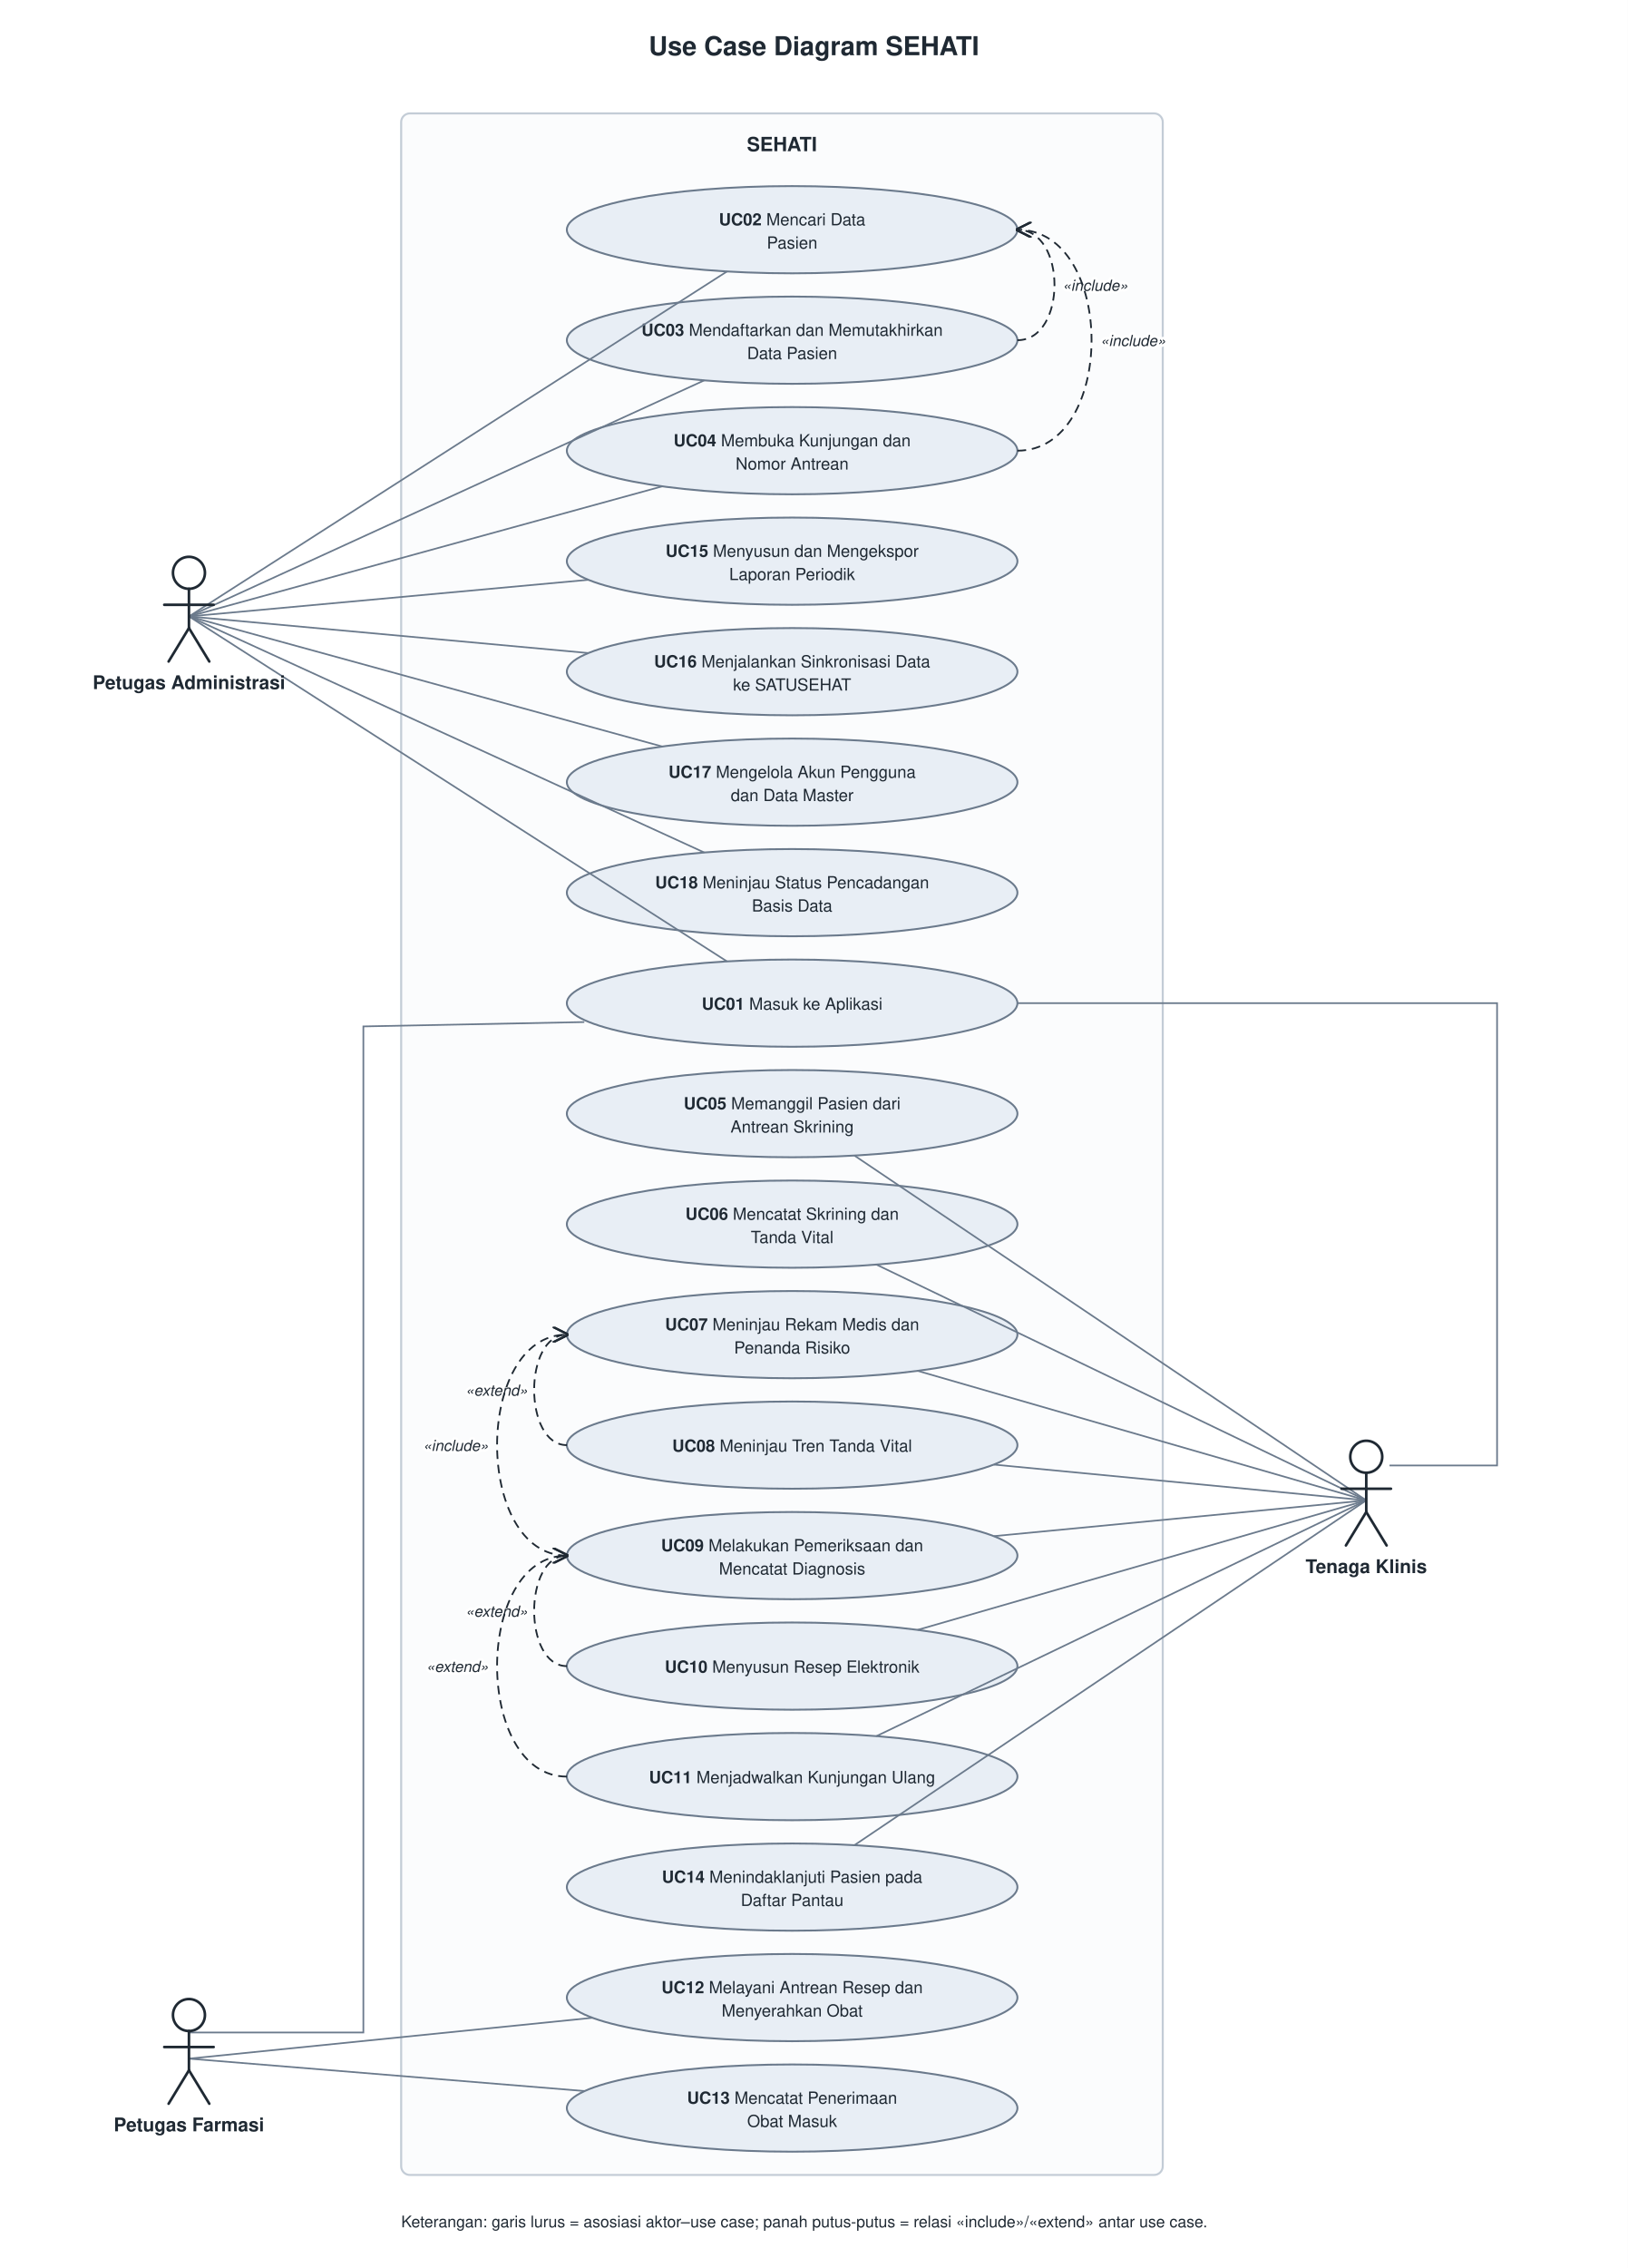
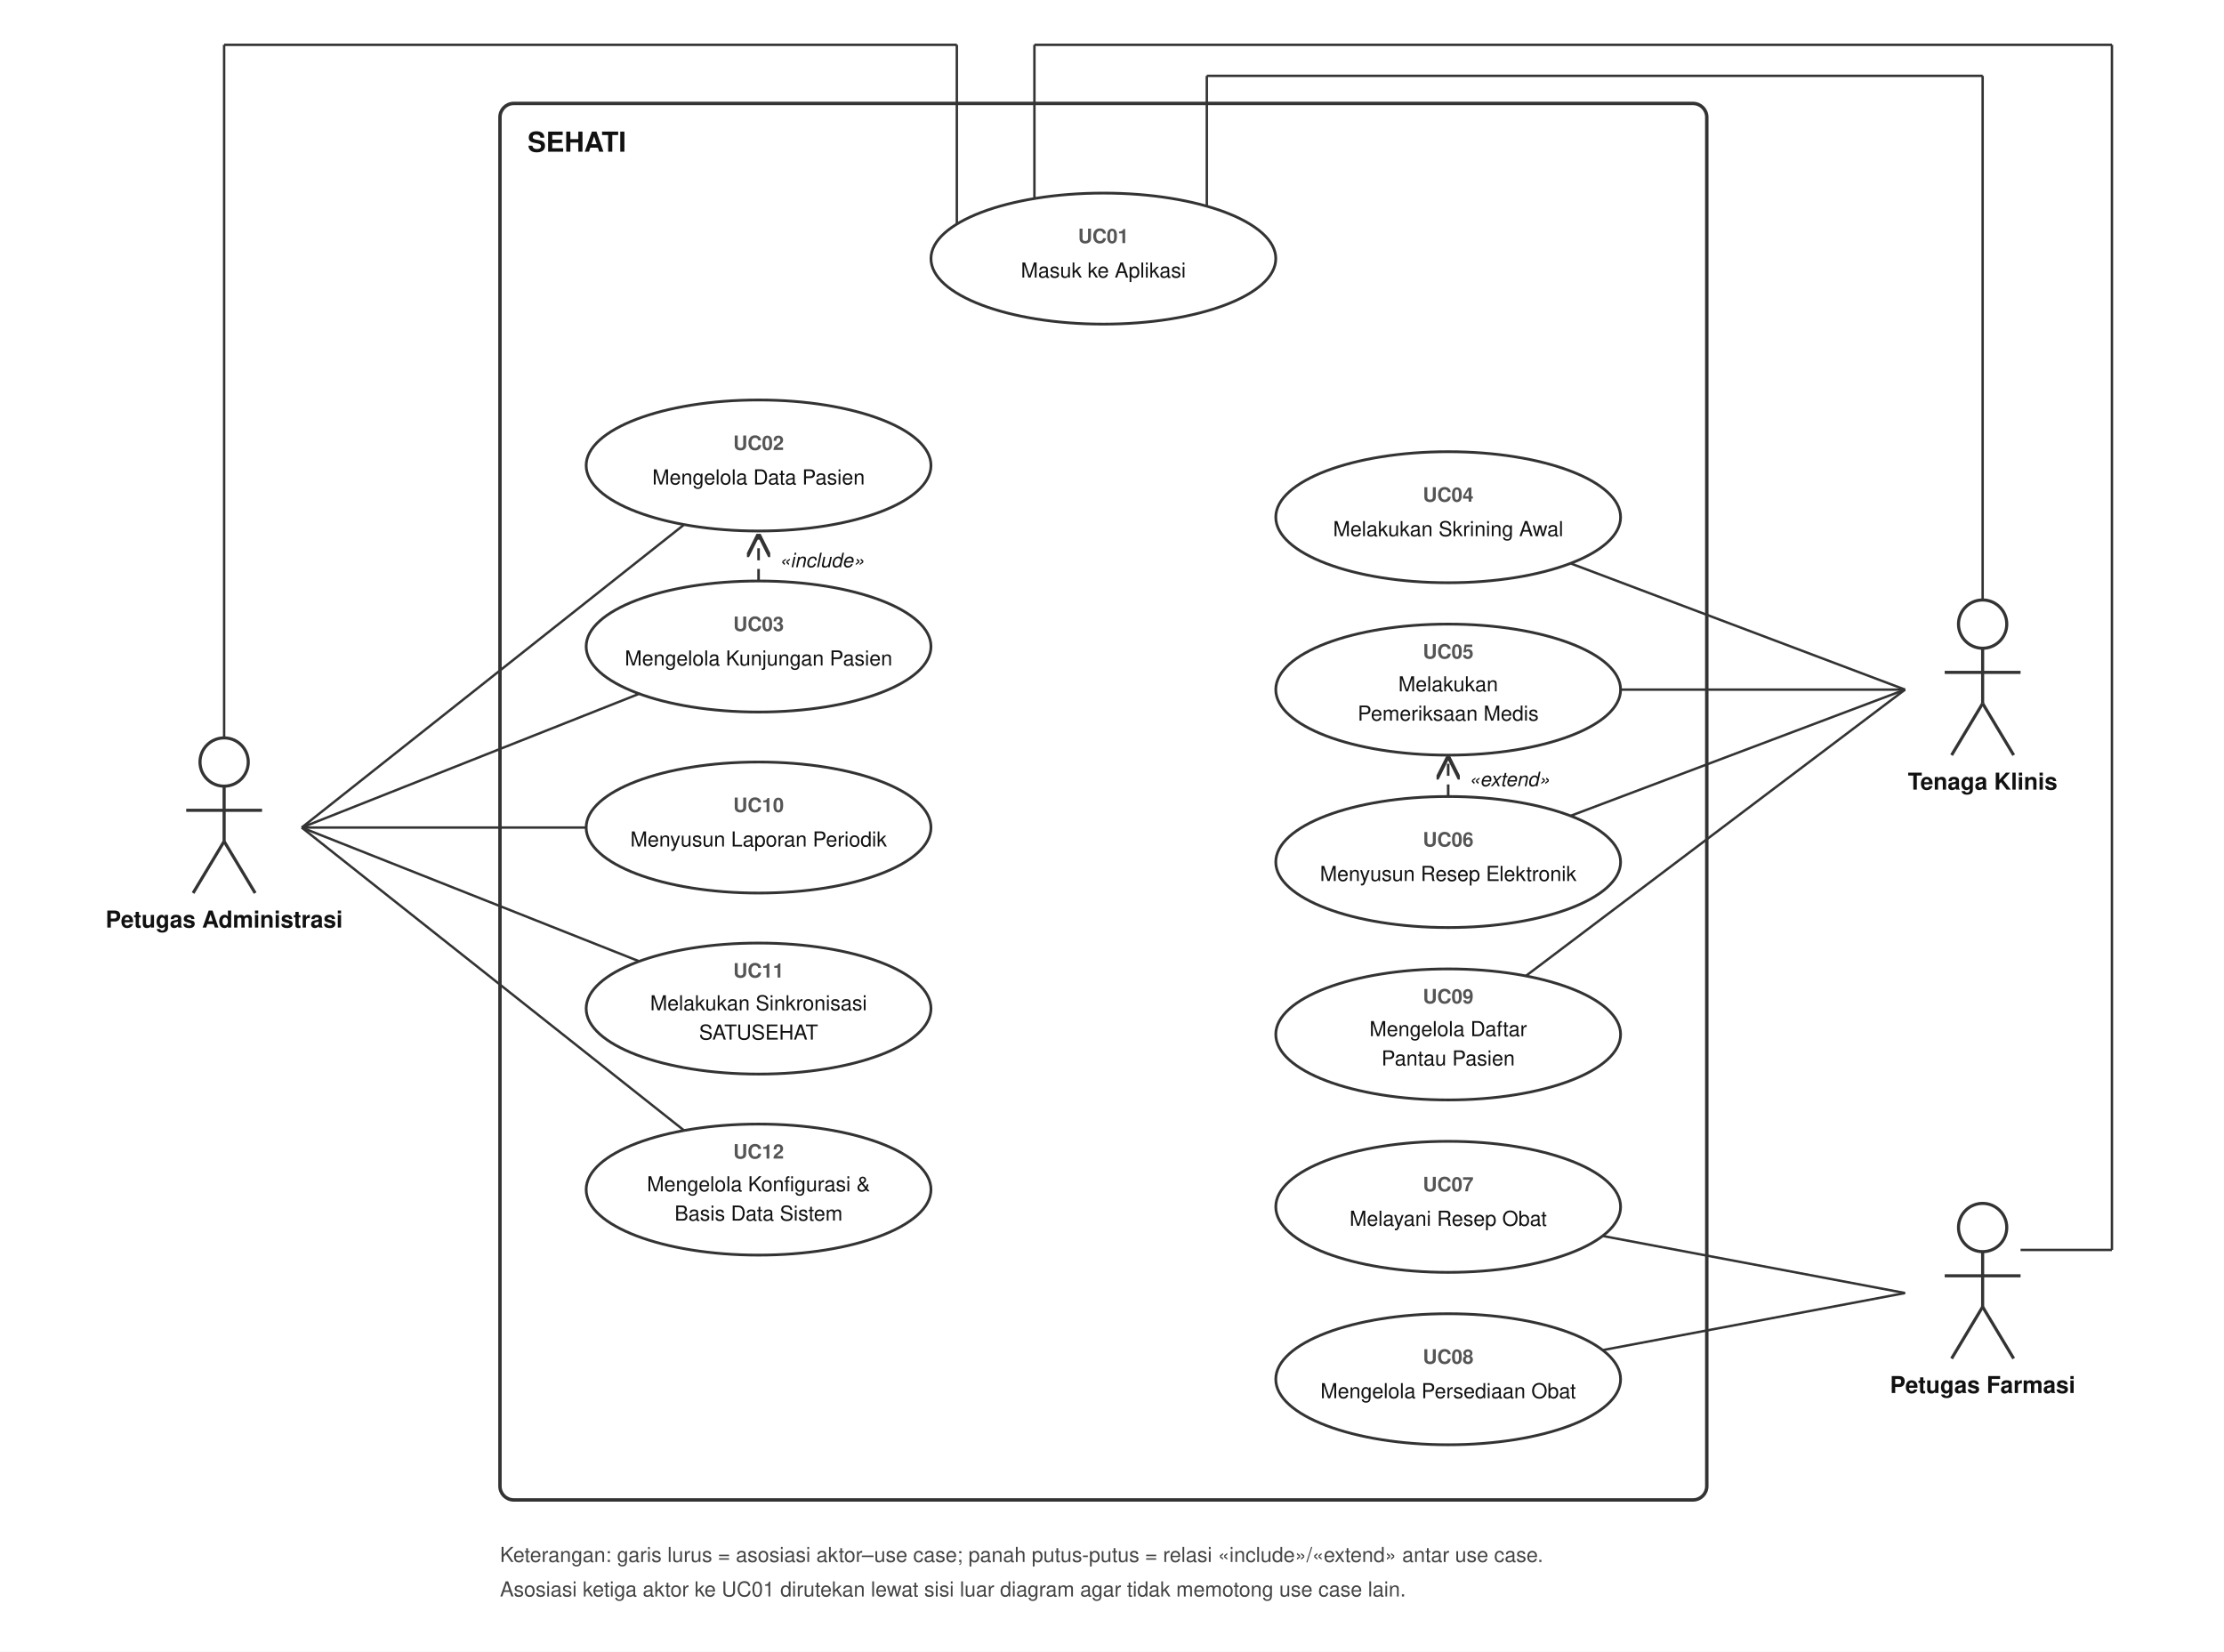
- <svg xmlns="http://www.w3.org/2000/svg" viewBox="0 0 1120 1560" width="1120" height="1560" font-family="Segoe UI, Helvetica, Arial, sans-serif">
+ <svg xmlns="http://www.w3.org/2000/svg" viewBox="0 0 1290 958" width="1290" height="958" font-family="Segoe UI, Helvetica, Arial, sans-serif">
+   <rect width="1290" height="958" fill="#ffffff" />
  <defs>
-     <marker id="ar" viewBox="0 0 10 10" refX="9" refY="5" markerWidth="8" markerHeight="8" orient="auto-start-reverse">
-       <path d="M0,0 L10,5 L0,10 z" fill="#1f2933" />
-     </marker>
-     <marker id="arw" viewBox="0 0 10 10" refX="9" refY="5" markerWidth="9" markerHeight="9" orient="auto-start-reverse">
-       <path d="M0,0 L10,5 L0,10" fill="none" stroke="#1f2933" stroke-width="1.4" />
+     <marker id="ar" viewBox="0 0 10 10" refX="9" refY="5" markerWidth="9" markerHeight="9" orient="auto-start-reverse">
+       <path d="M0,0 L10,5 L0,10" fill="none" stroke="#333" stroke-width="1.6" />
    </marker>
  </defs>
-   <rect x="0" y="0" width="1120" height="1560" fill="#ffffff" />
-   <text x="560.0" y="38" text-anchor="middle" font-size="18" font-weight="700" fill="#1f2933">Use Case Diagram SEHATI</text>
-   <rect x="276" y="78" width="524" height="1418" rx="6" fill="#fbfcfd" stroke="#c3ccd6" stroke-width="1.4" />
-   <text x="538.0" y="104" text-anchor="middle" font-size="13.5" font-weight="700" fill="#1f2933">SEHATI</text>
-   <ellipse cx="545" cy="158" rx="155" ry="30" fill="#e8eef5" stroke="#6b7a8c" stroke-width="1.3" />
-   <text x="545" y="155" text-anchor="middle" font-size="11.5" fill="#1f2933">
-     <tspan font-weight="700">UC02</tspan> Mencari Data</text>
-   <text x="545" y="171" text-anchor="middle" font-size="11.5" fill="#1f2933">Pasien</text>
-   <ellipse cx="545" cy="234" rx="155" ry="30" fill="#e8eef5" stroke="#6b7a8c" stroke-width="1.3" />
-   <text x="545" y="231" text-anchor="middle" font-size="11.5" fill="#1f2933">
-     <tspan font-weight="700">UC03</tspan> Mendaftarkan dan Memutakhirkan</text>
-   <text x="545" y="247" text-anchor="middle" font-size="11.5" fill="#1f2933">Data Pasien</text>
-   <ellipse cx="545" cy="310" rx="155" ry="30" fill="#e8eef5" stroke="#6b7a8c" stroke-width="1.3" />
-   <text x="545" y="307" text-anchor="middle" font-size="11.5" fill="#1f2933">
-     <tspan font-weight="700">UC04</tspan> Membuka Kunjungan dan</text>
-   <text x="545" y="323" text-anchor="middle" font-size="11.5" fill="#1f2933">Nomor Antrean</text>
-   <ellipse cx="545" cy="386" rx="155" ry="30" fill="#e8eef5" stroke="#6b7a8c" stroke-width="1.3" />
-   <text x="545" y="383" text-anchor="middle" font-size="11.5" fill="#1f2933">
-     <tspan font-weight="700">UC15</tspan> Menyusun dan Mengekspor</text>
-   <text x="545" y="399" text-anchor="middle" font-size="11.5" fill="#1f2933">Laporan Periodik</text>
-   <ellipse cx="545" cy="462" rx="155" ry="30" fill="#e8eef5" stroke="#6b7a8c" stroke-width="1.3" />
-   <text x="545" y="459" text-anchor="middle" font-size="11.5" fill="#1f2933">
-     <tspan font-weight="700">UC16</tspan> Menjalankan Sinkronisasi Data</text>
-   <text x="545" y="475" text-anchor="middle" font-size="11.5" fill="#1f2933">ke SATUSEHAT</text>
-   <ellipse cx="545" cy="538" rx="155" ry="30" fill="#e8eef5" stroke="#6b7a8c" stroke-width="1.3" />
-   <text x="545" y="535" text-anchor="middle" font-size="11.5" fill="#1f2933">
-     <tspan font-weight="700">UC17</tspan> Mengelola Akun Pengguna</text>
-   <text x="545" y="551" text-anchor="middle" font-size="11.5" fill="#1f2933">dan Data Master</text>
-   <ellipse cx="545" cy="614" rx="155" ry="30" fill="#e8eef5" stroke="#6b7a8c" stroke-width="1.3" />
-   <text x="545" y="611" text-anchor="middle" font-size="11.5" fill="#1f2933">
-     <tspan font-weight="700">UC18</tspan> Meninjau Status Pencadangan</text>
-   <text x="545" y="627" text-anchor="middle" font-size="11.5" fill="#1f2933">Basis Data</text>
-   <ellipse cx="545" cy="690" rx="155" ry="30" fill="#e8eef5" stroke="#6b7a8c" stroke-width="1.3" />
-   <text x="545" y="694.5" text-anchor="middle" font-size="11.5" fill="#1f2933">
-     <tspan font-weight="700">UC01</tspan> Masuk ke Aplikasi</text>
-   <ellipse cx="545" cy="766" rx="155" ry="30" fill="#e8eef5" stroke="#6b7a8c" stroke-width="1.3" />
-   <text x="545" y="763" text-anchor="middle" font-size="11.5" fill="#1f2933">
-     <tspan font-weight="700">UC05</tspan> Memanggil Pasien dari</text>
-   <text x="545" y="779" text-anchor="middle" font-size="11.5" fill="#1f2933">Antrean Skrining</text>
-   <ellipse cx="545" cy="842" rx="155" ry="30" fill="#e8eef5" stroke="#6b7a8c" stroke-width="1.3" />
-   <text x="545" y="839" text-anchor="middle" font-size="11.5" fill="#1f2933">
-     <tspan font-weight="700">UC06</tspan> Mencatat Skrining dan</text>
-   <text x="545" y="855" text-anchor="middle" font-size="11.5" fill="#1f2933">Tanda Vital</text>
-   <ellipse cx="545" cy="918" rx="155" ry="30" fill="#e8eef5" stroke="#6b7a8c" stroke-width="1.3" />
-   <text x="545" y="915" text-anchor="middle" font-size="11.5" fill="#1f2933">
-     <tspan font-weight="700">UC07</tspan> Meninjau Rekam Medis dan</text>
-   <text x="545" y="931" text-anchor="middle" font-size="11.5" fill="#1f2933">Penanda Risiko</text>
-   <ellipse cx="545" cy="994" rx="155" ry="30" fill="#e8eef5" stroke="#6b7a8c" stroke-width="1.3" />
-   <text x="545" y="998.5" text-anchor="middle" font-size="11.5" fill="#1f2933">
-     <tspan font-weight="700">UC08</tspan> Meninjau Tren Tanda Vital</text>
-   <ellipse cx="545" cy="1070" rx="155" ry="30" fill="#e8eef5" stroke="#6b7a8c" stroke-width="1.3" />
-   <text x="545" y="1067" text-anchor="middle" font-size="11.5" fill="#1f2933">
-     <tspan font-weight="700">UC09</tspan> Melakukan Pemeriksaan dan</text>
-   <text x="545" y="1083" text-anchor="middle" font-size="11.5" fill="#1f2933">Mencatat Diagnosis</text>
-   <ellipse cx="545" cy="1146" rx="155" ry="30" fill="#e8eef5" stroke="#6b7a8c" stroke-width="1.3" />
-   <text x="545" y="1150.5" text-anchor="middle" font-size="11.5" fill="#1f2933">
-     <tspan font-weight="700">UC10</tspan> Menyusun Resep Elektronik</text>
-   <ellipse cx="545" cy="1222" rx="155" ry="30" fill="#e8eef5" stroke="#6b7a8c" stroke-width="1.3" />
-   <text x="545" y="1226.5" text-anchor="middle" font-size="11.5" fill="#1f2933">
-     <tspan font-weight="700">UC11</tspan> Menjadwalkan Kunjungan Ulang</text>
-   <ellipse cx="545" cy="1298" rx="155" ry="30" fill="#e8eef5" stroke="#6b7a8c" stroke-width="1.3" />
-   <text x="545" y="1295" text-anchor="middle" font-size="11.5" fill="#1f2933">
-     <tspan font-weight="700">UC14</tspan> Menindaklanjuti Pasien pada</text>
-   <text x="545" y="1311" text-anchor="middle" font-size="11.5" fill="#1f2933">Daftar Pantau</text>
-   <ellipse cx="545" cy="1374" rx="155" ry="30" fill="#e8eef5" stroke="#6b7a8c" stroke-width="1.3" />
-   <text x="545" y="1371" text-anchor="middle" font-size="11.5" fill="#1f2933">
-     <tspan font-weight="700">UC12</tspan> Melayani Antrean Resep dan</text>
-   <text x="545" y="1387" text-anchor="middle" font-size="11.5" fill="#1f2933">Menyerahkan Obat</text>
-   <ellipse cx="545" cy="1450" rx="155" ry="30" fill="#e8eef5" stroke="#6b7a8c" stroke-width="1.3" />
-   <text x="545" y="1447" text-anchor="middle" font-size="11.5" fill="#1f2933">
-     <tspan font-weight="700">UC13</tspan> Mencatat Penerimaan</text>
-   <text x="545" y="1463" text-anchor="middle" font-size="11.5" fill="#1f2933">Obat Masuk</text>
-   <line x1="130.0" y1="424.0" x2="500.2" y2="186.7" stroke="#6b7a8c" stroke-width="1.15" />
-   <line x1="130.0" y1="424.0" x2="484.6" y2="261.6" stroke="#6b7a8c" stroke-width="1.15" />
-   <line x1="130.0" y1="424.0" x2="455.7" y2="334.5" stroke="#6b7a8c" stroke-width="1.15" />
-   <line x1="130.0" y1="424.0" x2="404.9" y2="398.8" stroke="#6b7a8c" stroke-width="1.15" />
-   <line x1="130.0" y1="424.0" x2="404.9" y2="449.2" stroke="#6b7a8c" stroke-width="1.15" />
-   <line x1="130.0" y1="424.0" x2="455.7" y2="513.5" stroke="#6b7a8c" stroke-width="1.15" />
-   <line x1="130.0" y1="424.0" x2="484.6" y2="586.4" stroke="#6b7a8c" stroke-width="1.15" />
-   <line x1="130.0" y1="424.0" x2="500.2" y2="661.3" stroke="#6b7a8c" stroke-width="1.15" />
-   <line x1="940.0" y1="1032.0" x2="587.8" y2="794.8" stroke="#6b7a8c" stroke-width="1.15" />
-   <line x1="940.0" y1="1032.0" x2="602.9" y2="869.8" stroke="#6b7a8c" stroke-width="1.15" />
-   <line x1="940.0" y1="1032.0" x2="631.3" y2="942.9" stroke="#6b7a8c" stroke-width="1.15" />
-   <line x1="940.0" y1="1032.0" x2="683.8" y2="1007.4" stroke="#6b7a8c" stroke-width="1.15" />
-   <line x1="940.0" y1="1032.0" x2="683.8" y2="1056.6" stroke="#6b7a8c" stroke-width="1.15" />
-   <line x1="940.0" y1="1032.0" x2="631.3" y2="1121.1" stroke="#6b7a8c" stroke-width="1.15" />
-   <line x1="940.0" y1="1032.0" x2="602.9" y2="1194.2" stroke="#6b7a8c" stroke-width="1.15" />
-   <line x1="940.0" y1="1032.0" x2="587.8" y2="1269.2" stroke="#6b7a8c" stroke-width="1.15" />
-   <path d="M 956 1008.0 L 1030 1008.0 L 1030 690 L 700 690" fill="none" stroke="#6b7a8c" stroke-width="1.15" />
-   <line x1="130.0" y1="1416.0" x2="407.6" y2="1387.9" stroke="#6b7a8c" stroke-width="1.15" />
-   <line x1="130.0" y1="1416.0" x2="402.3" y2="1438.3" stroke="#6b7a8c" stroke-width="1.15" />
-   <path d="M 130 1398 L 250 1398 L 250 706 L 402 703" fill="none" stroke="#6b7a8c" stroke-width="1.15" />
-   <g stroke="#1f2933" stroke-width="1.8" fill="none" stroke-linecap="round">
-     <circle cx="130" cy="394.0" r="11" fill="#ffffff" />
-     <line x1="130" y1="405.0" x2="130" y2="432.0" />
-     <line x1="113" y1="416.0" x2="147" y2="416.0" />
-     <line x1="130" y1="432.0" x2="116" y2="455.0" />
-     <line x1="130" y1="432.0" x2="144" y2="455.0" />
+   <rect x="290" y="60" width="700" height="810" rx="8" fill="none" stroke="#333" stroke-width="2" />
+   <text x="306" y="88" font-size="16" font-weight="600" fill="#111">SEHATI</text>
+   <line x1="175.0" y1="480.0" x2="396.8" y2="304.3" stroke="#333" stroke-width="1.4" />
+   <line x1="175.0" y1="480.0" x2="370.8" y2="402.4" stroke="#333" stroke-width="1.4" />
+   <line x1="175.0" y1="480.0" x2="340.0" y2="480.0" stroke="#333" stroke-width="1.4" />
+   <line x1="175.0" y1="480.0" x2="370.8" y2="557.6" stroke="#333" stroke-width="1.4" />
+   <line x1="175.0" y1="480.0" x2="396.8" y2="655.7" stroke="#333" stroke-width="1.4" />
+   <line x1="1105.0" y1="400.0" x2="911.0" y2="326.8" stroke="#333" stroke-width="1.4" />
+   <line x1="1105.0" y1="400.0" x2="940.0" y2="400.0" stroke="#333" stroke-width="1.4" />
+   <line x1="1105.0" y1="400.0" x2="911.0" y2="473.2" stroke="#333" stroke-width="1.4" />
+   <line x1="1105.0" y1="400.0" x2="885.0" y2="566.1" stroke="#333" stroke-width="1.4" />
+   <line x1="1105.0" y1="750.0" x2="929.6" y2="716.9" stroke="#333" stroke-width="1.4" />
+   <line x1="1105.0" y1="750.0" x2="929.6" y2="783.1" stroke="#333" stroke-width="1.4" />
+   <line x1="130.0" y1="428.0" x2="130.0" y2="26.0" stroke="#333" stroke-width="1.4" />
+   <line x1="130.0" y1="26.0" x2="555.0" y2="26.0" stroke="#333" stroke-width="1.4" />
+   <line x1="555.0" y1="26.0" x2="555.0" y2="130.0" stroke="#333" stroke-width="1.4" />
+   <line x1="1150.0" y1="348.0" x2="1150.0" y2="44.0" stroke="#333" stroke-width="1.4" />
+   <line x1="1150.0" y1="44.0" x2="700.0" y2="44.0" stroke="#333" stroke-width="1.4" />
+   <line x1="700.0" y1="44.0" x2="700.0" y2="120.0" stroke="#333" stroke-width="1.4" />
+   <line x1="1172.0" y1="725.0" x2="1225.0" y2="725.0" stroke="#333" stroke-width="1.4" />
+   <line x1="1225.0" y1="725.0" x2="1225.0" y2="26.0" stroke="#333" stroke-width="1.4" />
+   <line x1="1225.0" y1="26.0" x2="600.0" y2="26.0" stroke="#333" stroke-width="1.4" />
+   <line x1="600.0" y1="26.0" x2="600.0" y2="115.0" stroke="#333" stroke-width="1.4" />
+   <ellipse cx="640" cy="150" rx="100" ry="38" fill="#ffffff" stroke="#333" stroke-width="1.6" />
+   <text x="640" y="141" font-size="11.5" font-weight="700" fill="#555" text-anchor="middle">UC01</text>
+   <text x="640" y="161" font-size="12" fill="#111" text-anchor="middle">Masuk ke Aplikasi</text>
+   <ellipse cx="440" cy="270" rx="100" ry="38" fill="#ffffff" stroke="#333" stroke-width="1.6" />
+   <text x="440" y="261" font-size="11.5" font-weight="700" fill="#555" text-anchor="middle">UC02</text>
+   <text x="440" y="281" font-size="12" fill="#111" text-anchor="middle">Mengelola Data Pasien</text>
+   <ellipse cx="440" cy="375" rx="100" ry="38" fill="#ffffff" stroke="#333" stroke-width="1.6" />
+   <text x="440" y="366" font-size="11.5" font-weight="700" fill="#555" text-anchor="middle">UC03</text>
+   <text x="440" y="386" font-size="12" fill="#111" text-anchor="middle">Mengelola Kunjungan Pasien</text>
+   <ellipse cx="440" cy="480" rx="100" ry="38" fill="#ffffff" stroke="#333" stroke-width="1.6" />
+   <text x="440" y="471" font-size="11.5" font-weight="700" fill="#555" text-anchor="middle">UC10</text>
+   <text x="440" y="491" font-size="12" fill="#111" text-anchor="middle">Menyusun Laporan Periodik</text>
+   <ellipse cx="440" cy="585" rx="100" ry="38" fill="#ffffff" stroke="#333" stroke-width="1.6" />
+   <text x="440" y="567" font-size="11.5" font-weight="700" fill="#555" text-anchor="middle">UC11</text>
+   <text x="440" y="586" font-size="12" fill="#111" text-anchor="middle">Melakukan Sinkronisasi</text>
+   <text x="440" y="603" font-size="12" fill="#111" text-anchor="middle">SATUSEHAT</text>
+   <ellipse cx="440" cy="690" rx="100" ry="38" fill="#ffffff" stroke="#333" stroke-width="1.6" />
+   <text x="440" y="672" font-size="11.5" font-weight="700" fill="#555" text-anchor="middle">UC12</text>
+   <text x="440" y="691" font-size="12" fill="#111" text-anchor="middle">Mengelola Konfigurasi &amp;</text>
+   <text x="440" y="708" font-size="12" fill="#111" text-anchor="middle">Basis Data Sistem</text>
+   <ellipse cx="840" cy="300" rx="100" ry="38" fill="#ffffff" stroke="#333" stroke-width="1.6" />
+   <text x="840" y="291" font-size="11.5" font-weight="700" fill="#555" text-anchor="middle">UC04</text>
+   <text x="840" y="311" font-size="12" fill="#111" text-anchor="middle">Melakukan Skrining Awal</text>
+   <ellipse cx="840" cy="400" rx="100" ry="38" fill="#ffffff" stroke="#333" stroke-width="1.6" />
+   <text x="840" y="382" font-size="11.5" font-weight="700" fill="#555" text-anchor="middle">UC05</text>
+   <text x="840" y="401" font-size="12" fill="#111" text-anchor="middle">Melakukan</text>
+   <text x="840" y="418" font-size="12" fill="#111" text-anchor="middle">Pemeriksaan Medis</text>
+   <ellipse cx="840" cy="500" rx="100" ry="38" fill="#ffffff" stroke="#333" stroke-width="1.6" />
+   <text x="840" y="491" font-size="11.5" font-weight="700" fill="#555" text-anchor="middle">UC06</text>
+   <text x="840" y="511" font-size="12" fill="#111" text-anchor="middle">Menyusun Resep Elektronik</text>
+   <ellipse cx="840" cy="600" rx="100" ry="38" fill="#ffffff" stroke="#333" stroke-width="1.6" />
+   <text x="840" y="582" font-size="11.5" font-weight="700" fill="#555" text-anchor="middle">UC09</text>
+   <text x="840" y="601" font-size="12" fill="#111" text-anchor="middle">Mengelola Daftar</text>
+   <text x="840" y="618" font-size="12" fill="#111" text-anchor="middle">Pantau Pasien</text>
+   <ellipse cx="840" cy="700" rx="100" ry="38" fill="#ffffff" stroke="#333" stroke-width="1.6" />
+   <text x="840" y="691" font-size="11.5" font-weight="700" fill="#555" text-anchor="middle">UC07</text>
+   <text x="840" y="711" font-size="12" fill="#111" text-anchor="middle">Melayani Resep Obat</text>
+   <ellipse cx="840" cy="800" rx="100" ry="38" fill="#ffffff" stroke="#333" stroke-width="1.6" />
+   <text x="840" y="791" font-size="11.5" font-weight="700" fill="#555" text-anchor="middle">UC08</text>
+   <text x="840" y="811" font-size="12" fill="#111" text-anchor="middle">Mengelola Persediaan Obat</text>
+   <line x1="440" y1="337" x2="440" y2="311" stroke="#333" stroke-width="1.5" stroke-dasharray="7,5" marker-end="url(#ar)" />
+   <text x="452" y="329" font-size="11.5" font-style="italic" fill="#111">«include»</text>
+   <line x1="840" y1="462" x2="840" y2="440" stroke="#333" stroke-width="1.5" stroke-dasharray="7,5" marker-end="url(#ar)" />
+   <text x="852" y="456" font-size="11.5" font-style="italic" fill="#111">«extend»</text>
+   <g stroke="#333" stroke-width="1.8" fill="none">
+     <circle cx="130" cy="442" r="14" />
+     <line x1="130" y1="456" x2="130" y2="488" />
+     <line x1="108" y1="470" x2="152" y2="470" />
+     <line x1="130" y1="488" x2="112" y2="518" />
+     <line x1="130" y1="488" x2="148" y2="518" />
  </g>
-   <text x="130" y="474.0" text-anchor="middle" font-size="13" font-weight="700" fill="#1f2933">Petugas Administrasi</text>
-   <g stroke="#1f2933" stroke-width="1.8" fill="none" stroke-linecap="round">
-     <circle cx="940" cy="1002.0" r="11" fill="#ffffff" />
-     <line x1="940" y1="1013.0" x2="940" y2="1040.0" />
-     <line x1="923" y1="1024.0" x2="957" y2="1024.0" />
-     <line x1="940" y1="1040.0" x2="926" y2="1063.0" />
-     <line x1="940" y1="1040.0" x2="954" y2="1063.0" />
+   <text x="130" y="538" font-size="13.5" font-weight="600" fill="#111" text-anchor="middle">Petugas Administrasi</text>
+   <g stroke="#333" stroke-width="1.8" fill="none">
+     <circle cx="1150" cy="362" r="14" />
+     <line x1="1150" y1="376" x2="1150" y2="408" />
+     <line x1="1128" y1="390" x2="1172" y2="390" />
+     <line x1="1150" y1="408" x2="1132" y2="438" />
+     <line x1="1150" y1="408" x2="1168" y2="438" />
  </g>
-   <text x="940" y="1082.0" text-anchor="middle" font-size="13" font-weight="700" fill="#1f2933">Tenaga Klinis</text>
-   <g stroke="#1f2933" stroke-width="1.8" fill="none" stroke-linecap="round">
-     <circle cx="130" cy="1386" r="11" fill="#ffffff" />
-     <line x1="130" y1="1397" x2="130" y2="1424" />
-     <line x1="113" y1="1408" x2="147" y2="1408" />
-     <line x1="130" y1="1424" x2="116" y2="1447" />
-     <line x1="130" y1="1424" x2="144" y2="1447" />
+   <text x="1150" y="458" font-size="13.5" font-weight="600" fill="#111" text-anchor="middle">Tenaga Klinis</text>
+   <g stroke="#333" stroke-width="1.8" fill="none">
+     <circle cx="1150" cy="712" r="14" />
+     <line x1="1150" y1="726" x2="1150" y2="758" />
+     <line x1="1128" y1="740" x2="1172" y2="740" />
+     <line x1="1150" y1="758" x2="1132" y2="788" />
+     <line x1="1150" y1="758" x2="1168" y2="788" />
  </g>
-   <text x="130" y="1466" text-anchor="middle" font-size="13" font-weight="700" fill="#1f2933">Petugas Farmasi</text>
-   <path d="M 700 234 C 734 234, 734 158, 700 158" fill="none" stroke="#1f2933" stroke-width="1.2" stroke-dasharray="6 4" marker-end="url(#arw)" />
-   <text x="731" y="200" text-anchor="start" font-size="10.5" font-style="italic" fill="#1f2933" stroke="#ffffff" stroke-width="3.5" paint-order="stroke" stroke-linejoin="round">«include»</text>
-   <path d="M 700 310 C 768 310, 768 158, 700 158" fill="none" stroke="#1f2933" stroke-width="1.2" stroke-dasharray="6 4" marker-end="url(#arw)" />
-   <text x="757" y="238" text-anchor="start" font-size="10.5" font-style="italic" fill="#1f2933" stroke="#ffffff" stroke-width="3.5" paint-order="stroke" stroke-linejoin="round">«include»</text>
-   <path d="M 390 994 C 360 994, 360 918, 390 918" fill="none" stroke="#1f2933" stroke-width="1.2" stroke-dasharray="6 4" marker-end="url(#arw)" />
-   <text x="363" y="960" text-anchor="end" font-size="10.5" font-style="italic" fill="#1f2933" stroke="#ffffff" stroke-width="3.5" paint-order="stroke" stroke-linejoin="round">«extend»</text>
-   <path d="M 390 1070 C 326 1070, 326 918, 390 918" fill="none" stroke="#1f2933" stroke-width="1.2" stroke-dasharray="6 4" marker-end="url(#arw)" />
-   <text x="336" y="998" text-anchor="end" font-size="10.5" font-style="italic" fill="#1f2933" stroke="#ffffff" stroke-width="3.5" paint-order="stroke" stroke-linejoin="round">«include»</text>
-   <path d="M 390 1146 C 360 1146, 360 1070, 390 1070" fill="none" stroke="#1f2933" stroke-width="1.2" stroke-dasharray="6 4" marker-end="url(#arw)" />
-   <text x="363" y="1112" text-anchor="end" font-size="10.5" font-style="italic" fill="#1f2933" stroke="#ffffff" stroke-width="3.5" paint-order="stroke" stroke-linejoin="round">«extend»</text>
-   <path d="M 390 1222 C 326 1222, 326 1070, 390 1070" fill="none" stroke="#1f2933" stroke-width="1.2" stroke-dasharray="6 4" marker-end="url(#arw)" />
-   <text x="336" y="1150" text-anchor="end" font-size="10.5" font-style="italic" fill="#1f2933" stroke="#ffffff" stroke-width="3.5" paint-order="stroke" stroke-linejoin="round">«extend»</text>
-   <text x="276" y="1532" font-size="11" fill="#1f2933">Keterangan: garis lurus = asosiasi aktor–use case; panah putus-putus = relasi «include»/«extend» antar use case.</text>
+   <text x="1150" y="808" font-size="13.5" font-weight="600" fill="#111" text-anchor="middle">Petugas Farmasi</text>
+   <text x="290" y="906" font-size="12" fill="#444">Keterangan: garis lurus = asosiasi aktor–use case; panah putus-putus = relasi «include»/«extend» antar use case.</text>
+   <text x="290" y="926" font-size="12" fill="#444">Asosiasi ketiga aktor ke UC01 dirutekan lewat sisi luar diagram agar tidak memotong use case lain.</text>
</svg>
